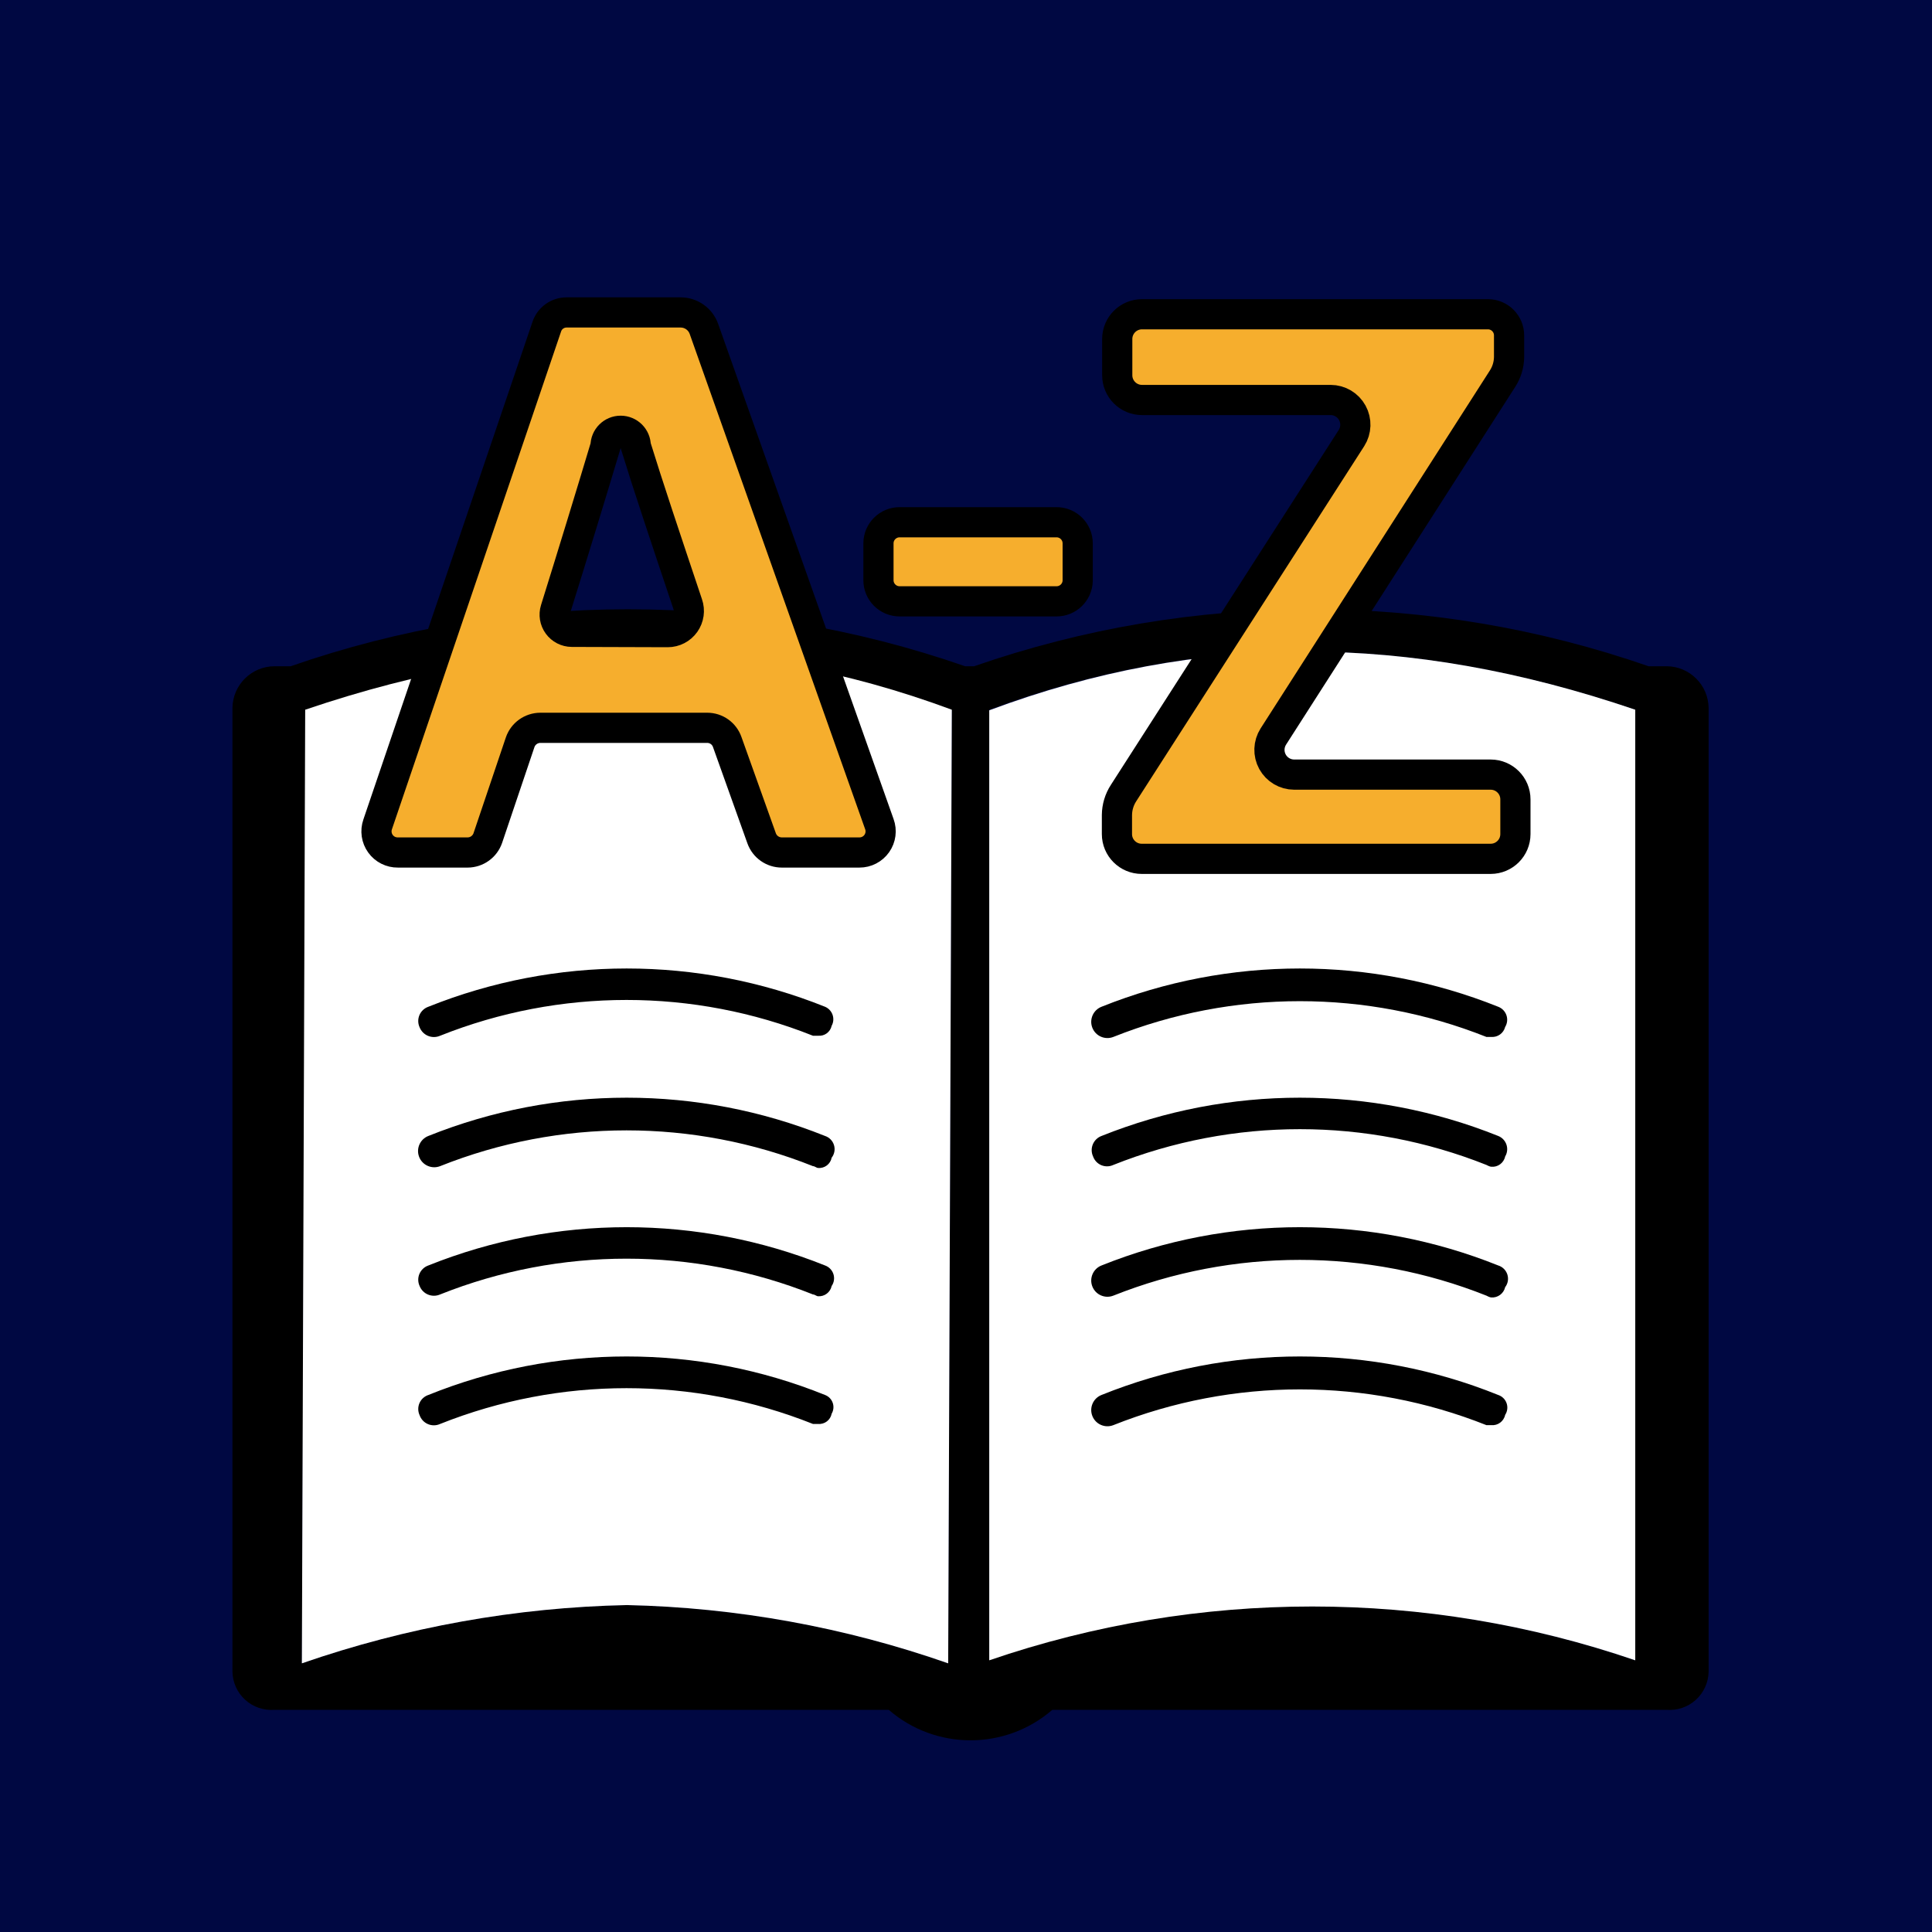
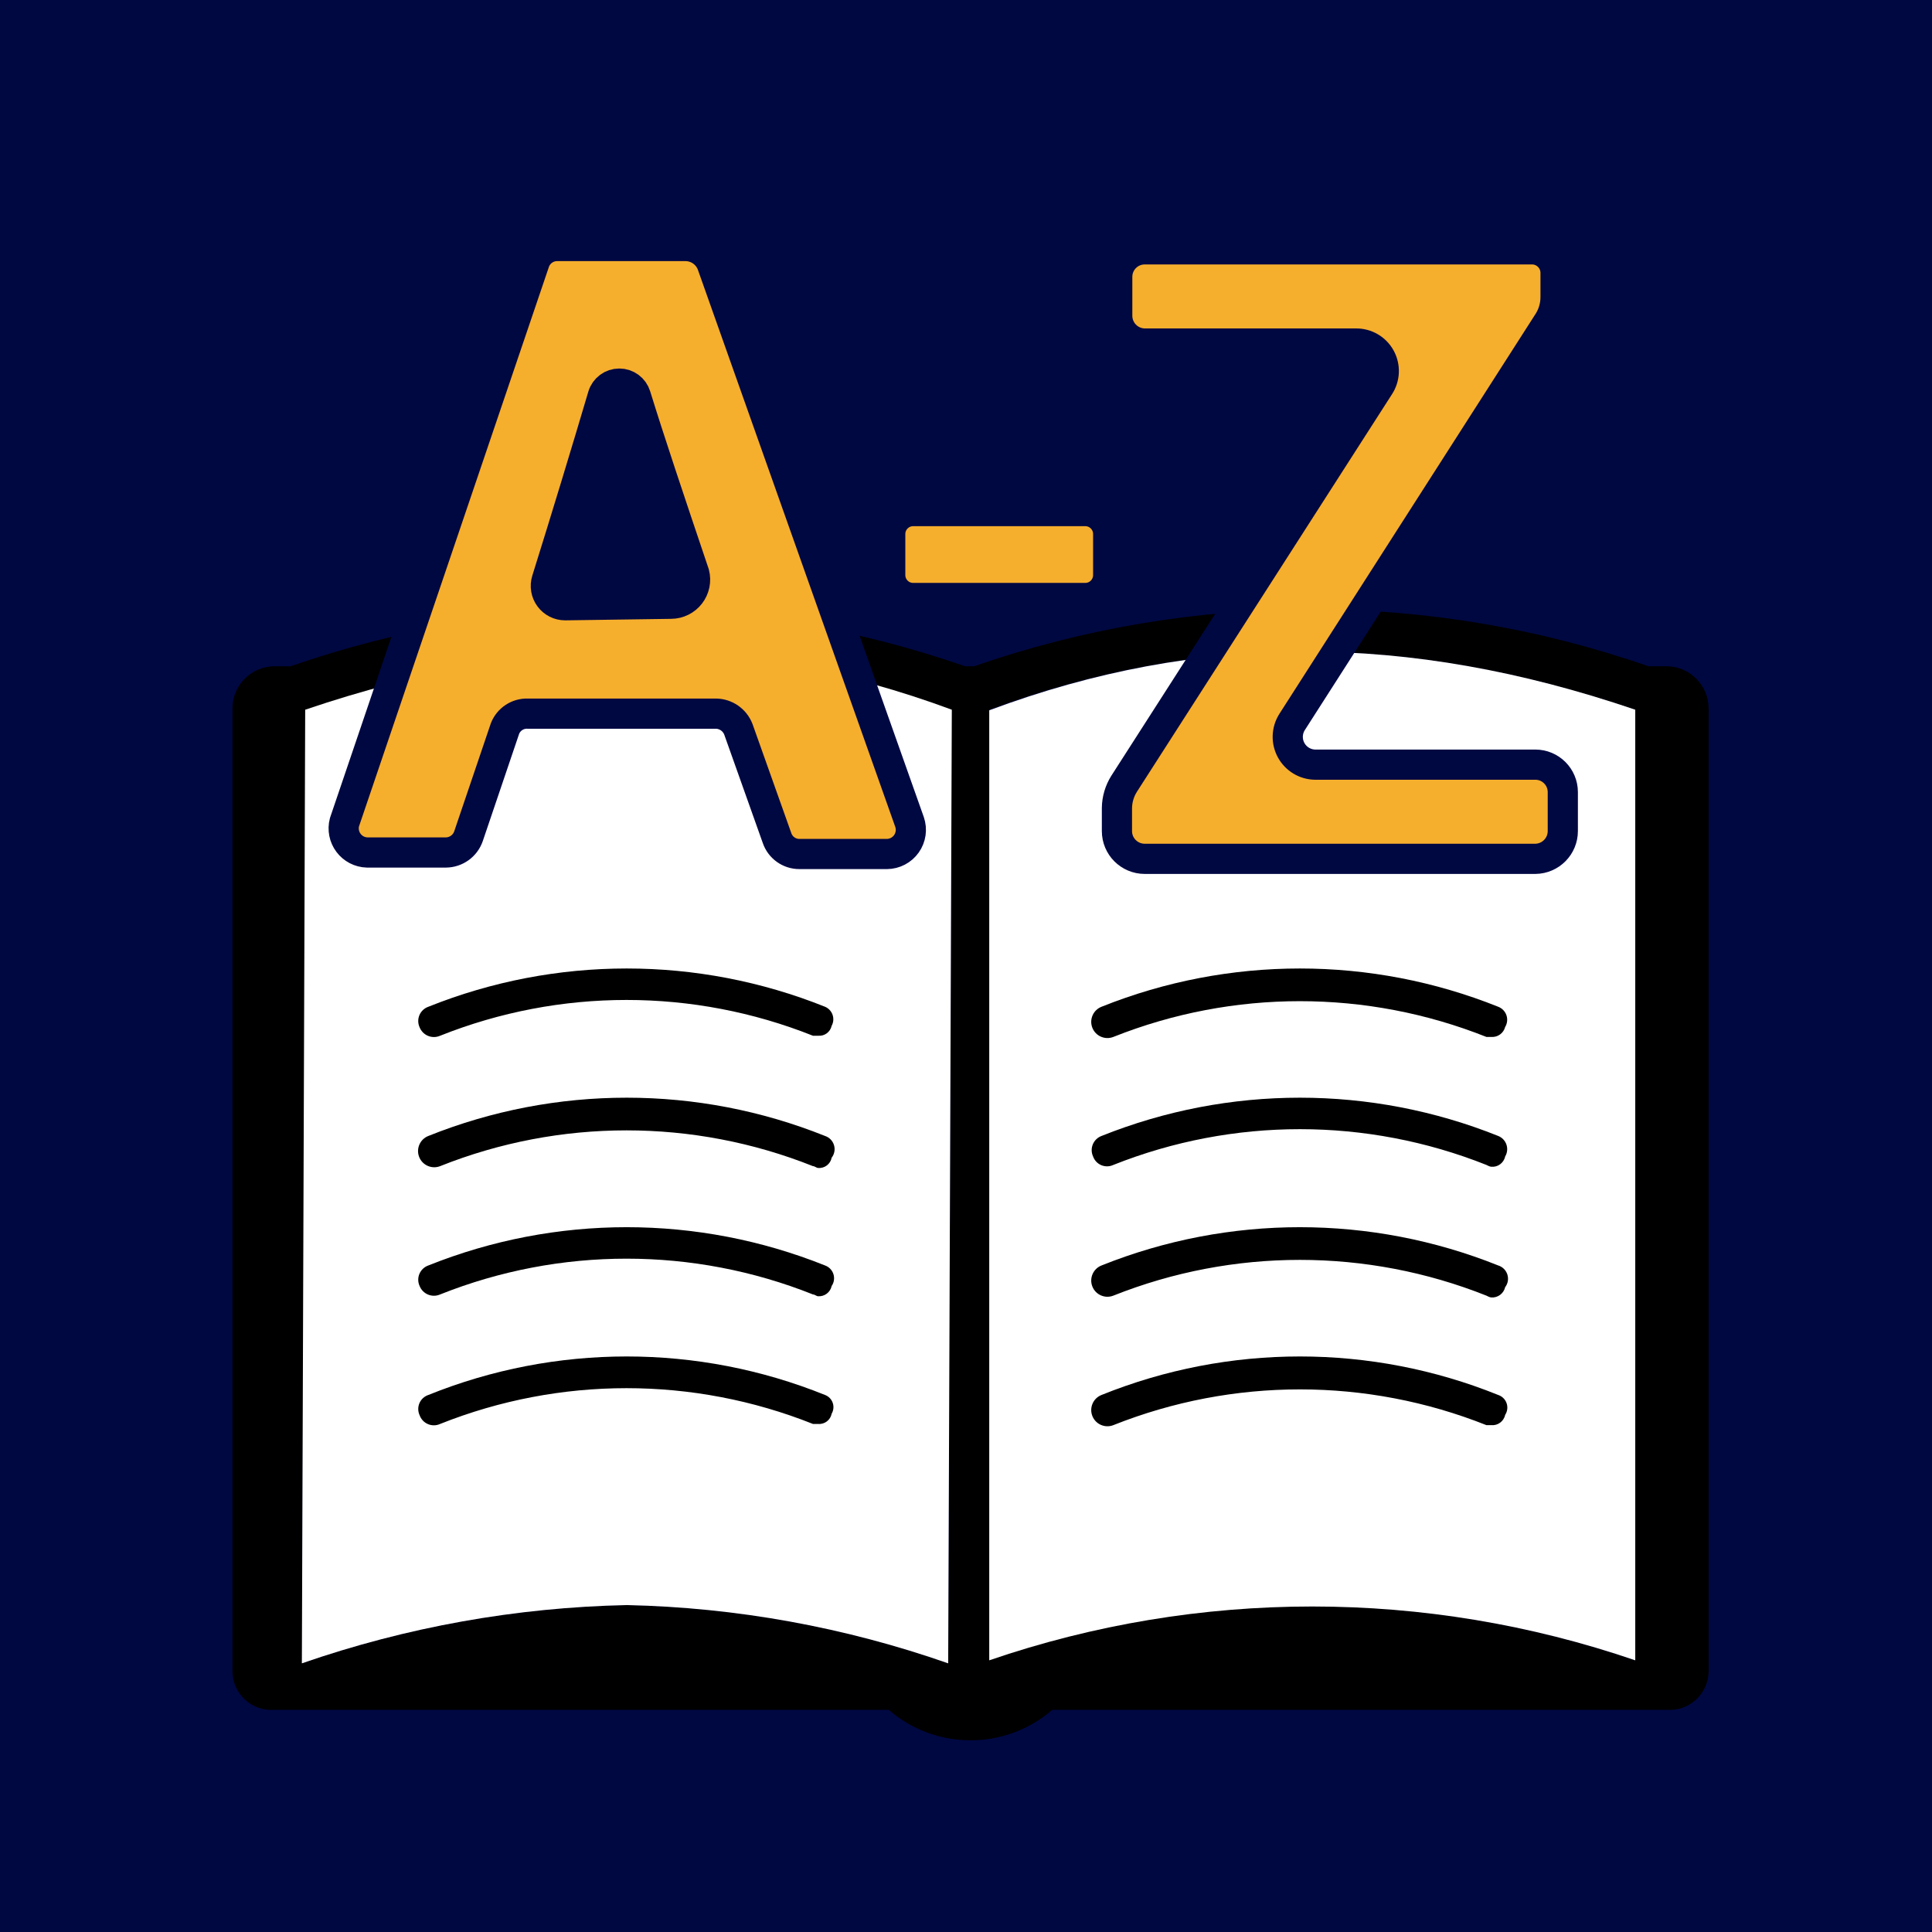
<svg xmlns="http://www.w3.org/2000/svg" viewBox="0 0 64 64">
  <defs>
-     <style>.cls-1{fill:#000842;}.cls-2{fill:#fff;}.cls-3{fill:#f6ae2d;stroke:#000;stroke-miterlimit:10;}</style>
+     <style>.cls-1{fill:#000842;}.cls-2{fill:#fff;}.cls-3{fill:#f6ae2d;stroke:#000842;stroke-miterlimit:10;}</style>
  </defs>
  <g id="Ebene_1" data-name="Ebene 1">
    <rect class="cls-1" width="64" height="64" />
  </g>
  <g id="glossary2">
    <path d="M56.6,23.45V55.38a1.29,1.29,0,0,1-1.39,1.26H34.86a4.14,4.14,0,0,1-5.42,0H9.09A1.29,1.29,0,0,1,7.7,55.38V23.45a1.4,1.4,0,0,1,1.39-1.38h.54a34,34,0,0,1,22.34,0h.3a34,34,0,0,1,22.34,0h.6A1.4,1.4,0,0,1,56.6,23.45ZM54.16,55V23.51c-7.54-2.57-14.47-2.57-21.39,0l0,31.47A33,33,0,0,1,54.16,55Zm-22.75.12.12-31.59c-6.93-2.57-13.85-2.57-21.39,0L10,55.1a35.09,35.09,0,0,1,10.74-1.93A34.49,34.49,0,0,1,31.41,55.1Z" />
    <path class="cls-2" d="M54.17,23.51V55a33,33,0,0,0-21.4,0l0-31.47C39.7,20.94,46.63,20.94,54.17,23.51Z" />
    <path class="cls-2" d="M31.53,23.51,31.41,55.1a34.49,34.49,0,0,0-10.64-1.93A35.09,35.09,0,0,0,10,55.1l.11-31.59C17.68,20.94,24.6,20.94,31.53,23.51Z" />
    <path d="M27.33,33.35a17.66,17.66,0,0,0-13.14,0,.5.5,0,0,0-.29.68.51.51,0,0,0,.68.28,16.68,16.68,0,0,1,12.35,0c.06,0,.12,0,.17,0a.42.42,0,0,0,.45-.33A.45.45,0,0,0,27.33,33.35Z" />
    <path d="M27.33,37.63a17.66,17.66,0,0,0-13.14,0,.52.52,0,1,0,.39,1,16.68,16.68,0,0,1,12.35,0c.06,0,.12.06.17.06a.42.42,0,0,0,.45-.34A.46.46,0,0,0,27.33,37.63Z" />
    <path d="M27.33,46.21a17.56,17.56,0,0,0-13.14,0,.49.49,0,0,0-.29.67.5.5,0,0,0,.68.29,16.68,16.68,0,0,1,12.35,0c.06,0,.12,0,.17,0a.42.42,0,0,0,.45-.34A.43.43,0,0,0,27.33,46.21Z" />
    <path d="M27.33,41.92a17.66,17.66,0,0,0-13.14,0,.5.5,0,0,0-.29.68.51.51,0,0,0,.68.28,16.68,16.68,0,0,1,12.35,0c.06,0,.12.06.17.06a.43.43,0,0,0,.45-.34A.45.45,0,0,0,27.33,41.92Z" />
    <path d="M49.63,33.35a17.66,17.66,0,0,0-13.14,0,.52.52,0,0,0,.39,1,16.71,16.71,0,0,1,12.36,0s.11,0,.16,0a.44.44,0,0,0,.46-.33A.46.46,0,0,0,49.63,33.35Z" />
    <path d="M49.63,37.63a17.66,17.66,0,0,0-13.14,0,.5.5,0,0,0-.28.68.49.49,0,0,0,.67.28,16.71,16.71,0,0,1,12.36,0s.11.06.16.06a.43.43,0,0,0,.46-.34A.47.47,0,0,0,49.63,37.63Z" />
    <path d="M49.63,46.21a17.56,17.56,0,0,0-13.14,0,.52.52,0,0,0,.39,1,16.71,16.71,0,0,1,12.36,0s.11,0,.16,0a.43.43,0,0,0,.46-.34A.44.44,0,0,0,49.63,46.21Z" />
    <path d="M49.63,41.92a17.66,17.66,0,0,0-13.14,0,.52.52,0,0,0,.39,1,16.71,16.71,0,0,1,12.36,0s.11.06.16.06a.44.44,0,0,0,.46-.34A.46.46,0,0,0,49.63,41.92Z" />
-     <path class="cls-3" d="M35,19.92H29.8a.7.7,0,0,1-.7-.7V18a.7.7,0,0,1,.7-.7H35a.7.7,0,0,1,.7.7v1.24A.7.7,0,0,1,35,19.92Z" />
-     <path class="cls-3" d="M17.23,24.59l-1.07,3.17a.71.71,0,0,1-.67.48H13.18a.7.7,0,0,1-.67-.93l5.6-16.48a.69.69,0,0,1,.66-.48h3.77a.82.82,0,0,1,.78.55l5.81,16.4a.7.7,0,0,1-.66.94H25.9a.71.71,0,0,1-.67-.47l-1.14-3.19a.7.7,0,0,0-.66-.47H17.9A.71.71,0,0,0,17.23,24.59Zm4.89-3.65a.7.7,0,0,0,.66-.93c-.74-2.21-1.31-3.91-1.72-5.24a.5.5,0,0,0-1,0c-.44,1.47-1.11,3.66-1.66,5.42a.57.57,0,0,0,.54.74Z" />
-     <path class="cls-3" d="M42.87,25.66h6.51a.82.82,0,0,1,.82.82v1.15a.82.82,0,0,1-.82.82H37.82a.82.82,0,0,1-.82-.82V27a1.36,1.36,0,0,1,.22-.73l7.55-11.76a.82.82,0,0,0-.69-1.26H37.83a.82.82,0,0,1-.82-.82V11.23a.82.82,0,0,1,.82-.82H49.29a.7.7,0,0,1,.7.7v.72a1.35,1.35,0,0,1-.22.72L42.18,24.4A.82.82,0,0,0,42.87,25.66Z" />
+     <path class="cls-3" d="M35.94,19.81H30.25a.76.76,0,0,1-.76-.76V17.7a.76.76,0,0,1,.76-.77h5.69a.76.76,0,0,1,.77.77v1.35A.76.76,0,0,1,35.94,19.81Z" />
+     <path class="cls-3" d="M16.73,24.13,15.52,27.7a.8.8,0,0,1-.75.54H12.16a.8.8,0,0,1-.75-1l6.3-18.56a.79.79,0,0,1,.75-.53H22.7a.94.94,0,0,1,.89.62l6.54,18.46a.8.8,0,0,1-.75,1.06h-2.9a.78.78,0,0,1-.74-.53l-1.28-3.6a.81.81,0,0,0-.75-.52H17.48A.78.78,0,0,0,16.73,24.13ZM22.23,20A.8.8,0,0,0,23,19c-.84-2.49-1.48-4.4-1.94-5.89a.57.57,0,0,0-1.09,0c-.49,1.66-1.24,4.13-1.86,6.11a.64.64,0,0,0,.61.83Z" />
+     <path class="cls-3" d="M43.57,25.33h7.29a.91.91,0,0,1,.91.91v1.29a.92.92,0,0,1-.91.92H37.92a.92.92,0,0,1-.92-.92v-.76a1.54,1.54,0,0,1,.24-.81l8.45-13.17a.91.91,0,0,0-.77-1.41h-7a.92.92,0,0,1-.91-.92V9.17a.91.91,0,0,1,.91-.91H50.75a.78.78,0,0,1,.78.78v.8a1.53,1.53,0,0,1-.23.81L42.8,23.92A.92.92,0,0,0,43.57,25.33Z" />
  </g>
</svg>
